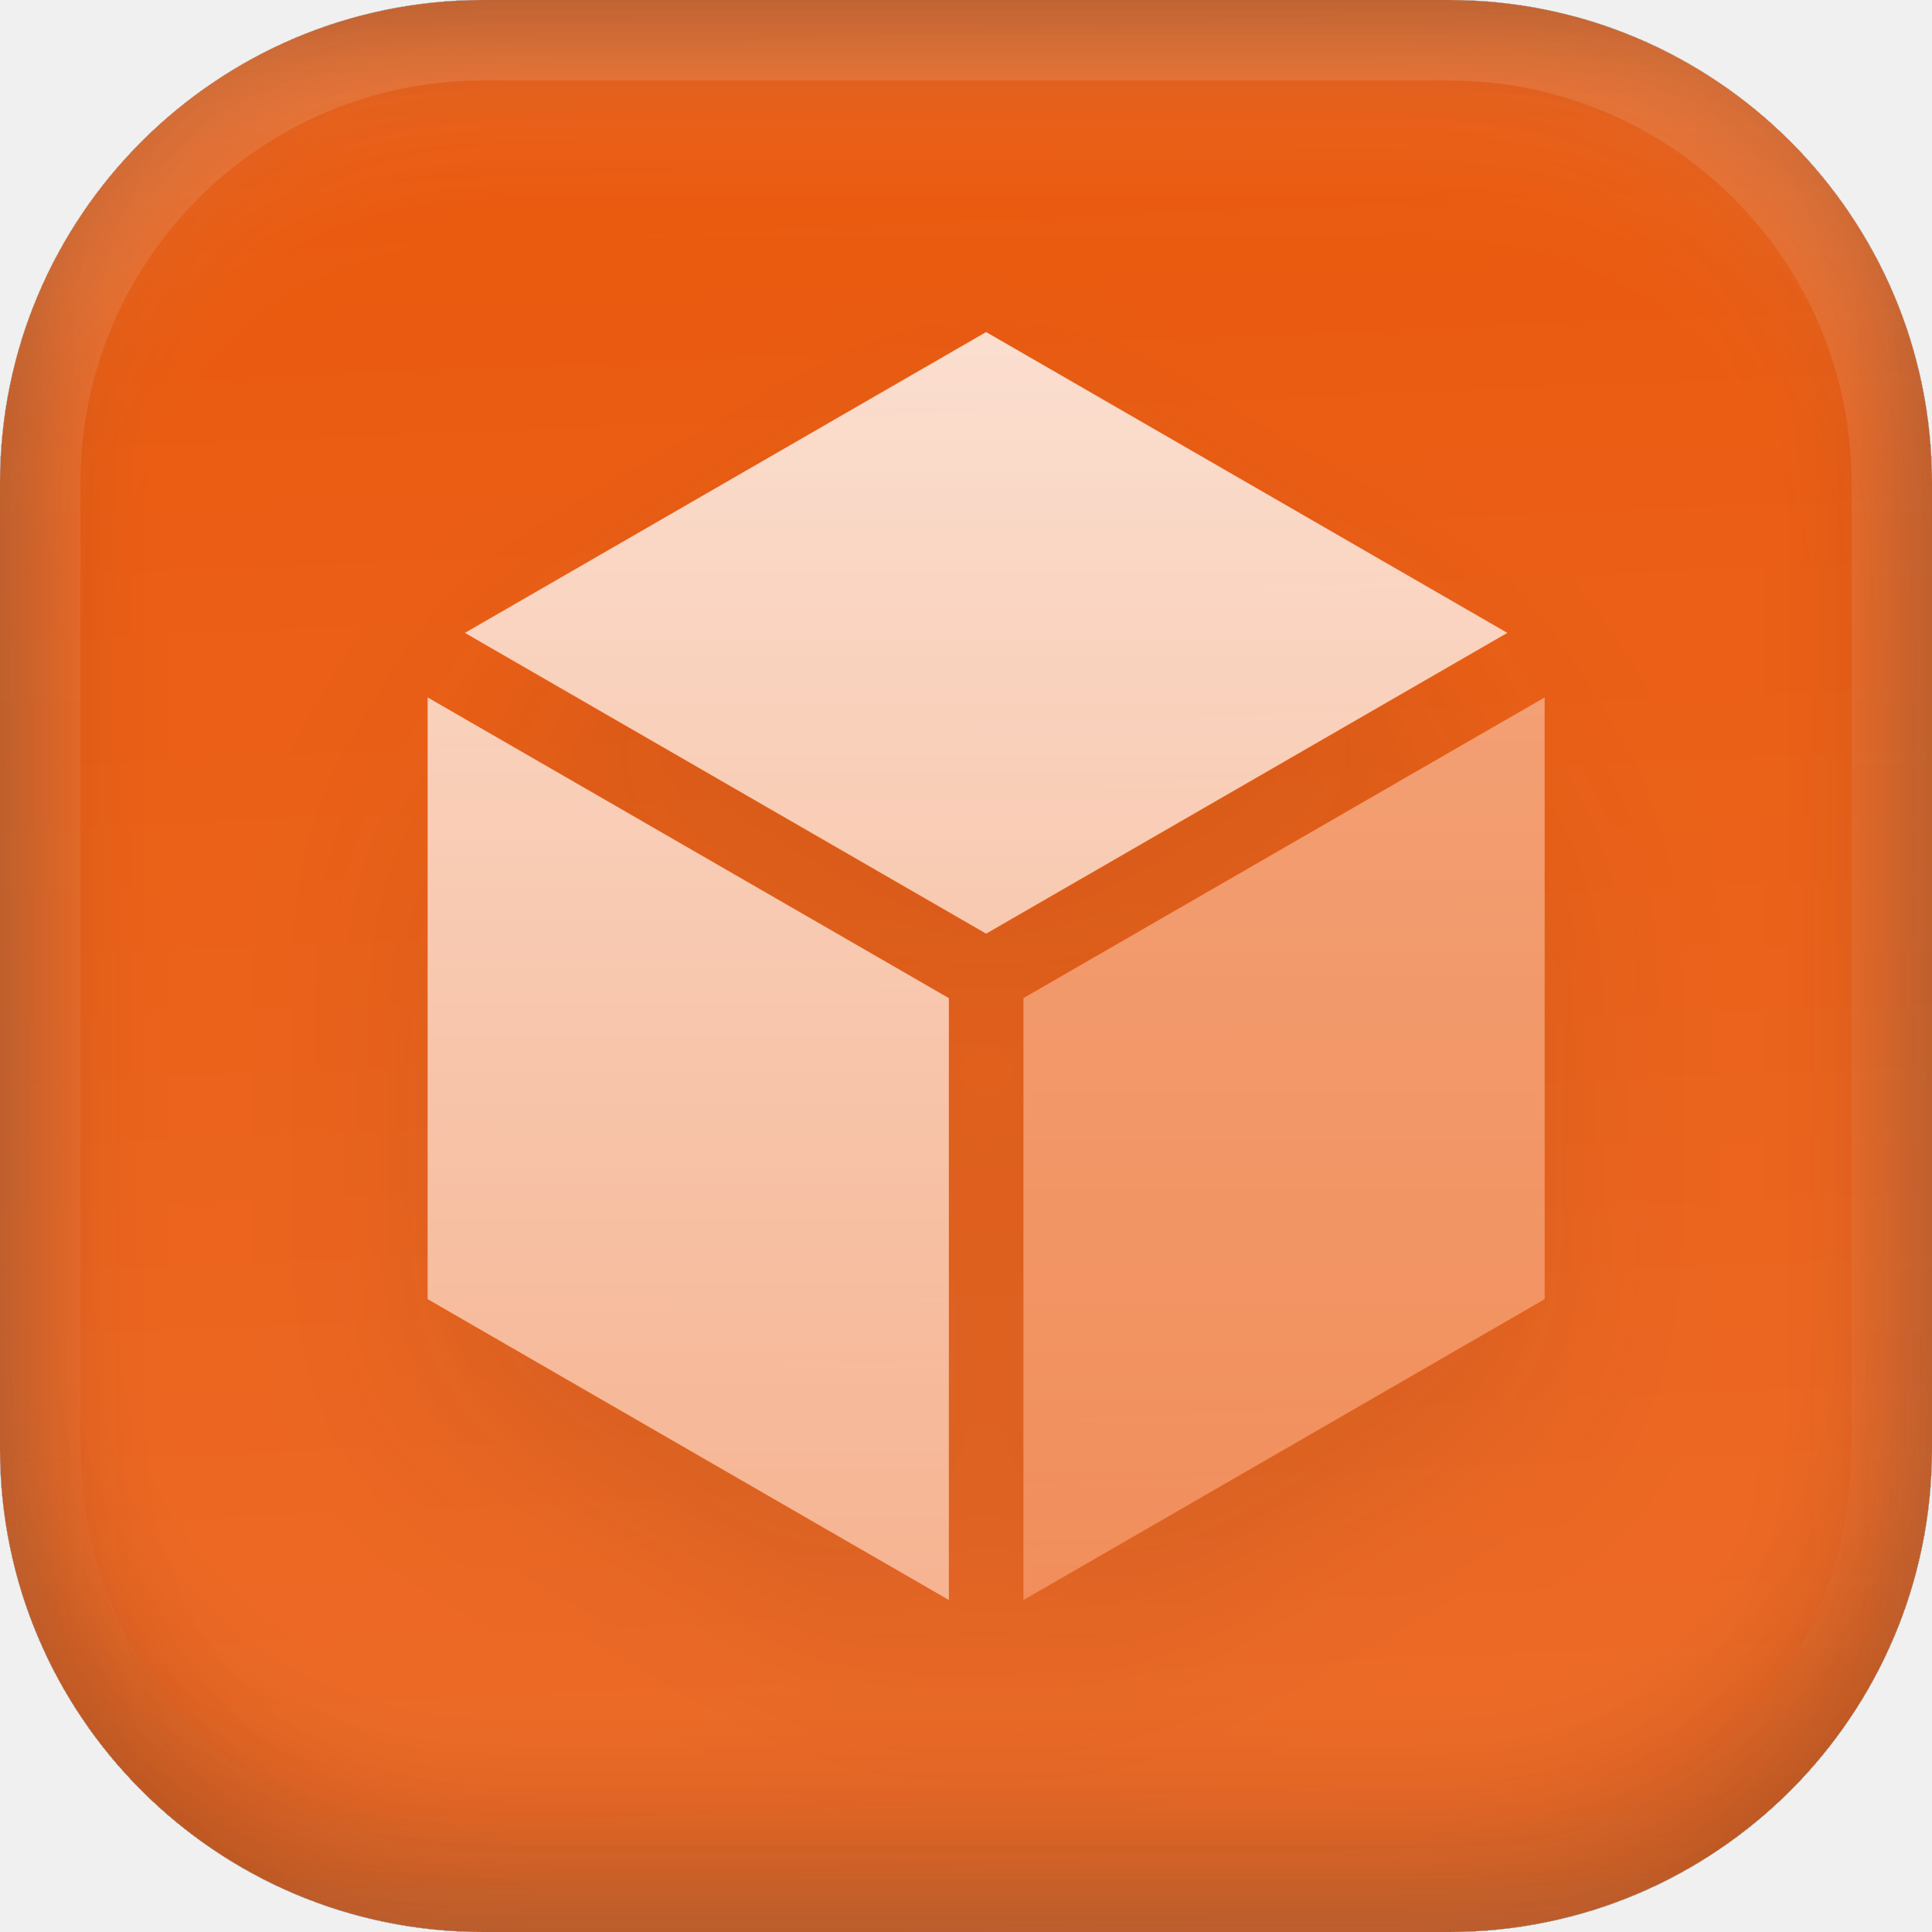
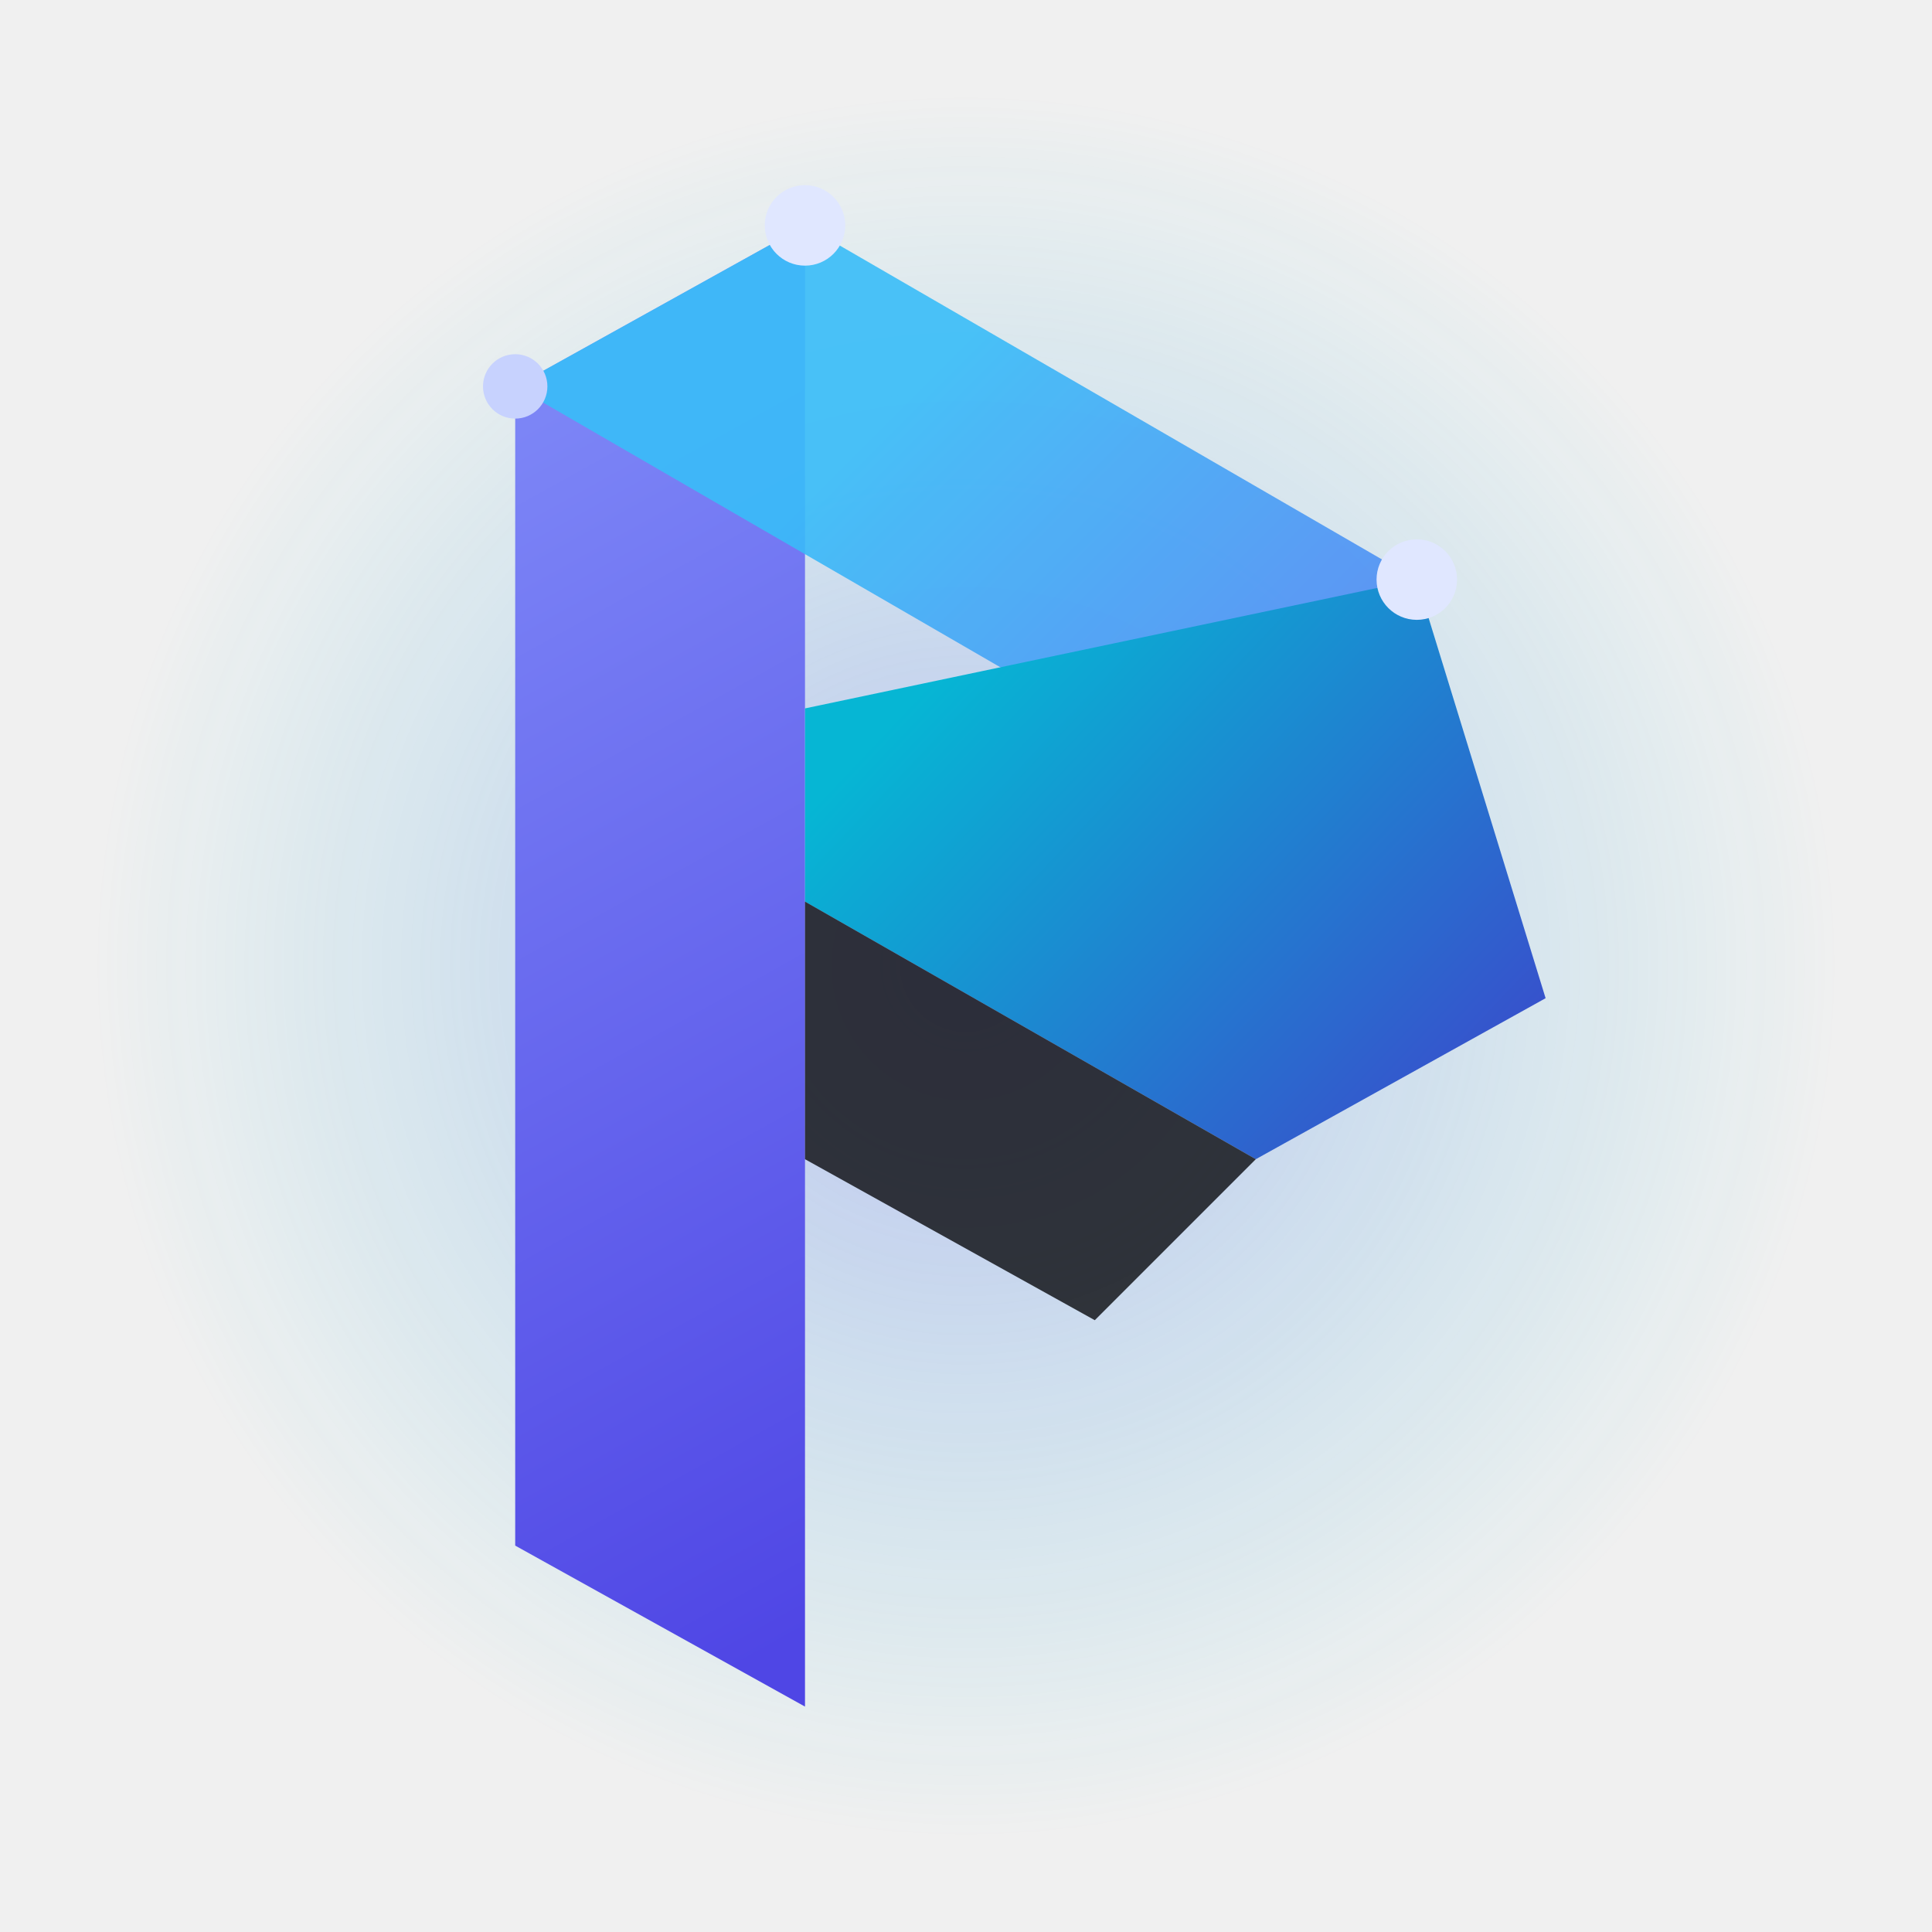
- <svg xmlns="http://www.w3.org/2000/svg" width="48" height="48" viewBox="0 0 48 48" fill="none">
-   <g clip-path="url(#clip0_8_3159)">
-     <g filter="url(#filter0_iii_8_3159)">
-       <mask id="mask0_8_3159" style="mask-type:luminance" maskUnits="userSpaceOnUse" x="0" y="0" width="48" height="48">
-         <path d="M36 0H12C5.373 0 0 5.373 0 12V36C0 42.627 5.373 48 12 48H36C42.627 48 48 42.627 48 36V12C48 5.373 42.627 0 36 0Z" fill="white" />
-       </mask>
-       <g mask="url(#mask0_8_3159)">
-         <path d="M36 0H12C5.373 0 0 5.373 0 12V36C0 42.627 5.373 48 12 48H36C42.627 48 48 42.627 48 36V12C48 5.373 42.627 0 36 0Z" fill="#EA580C" />
-         <path d="M48 0H0V48H48V0Z" fill="url(#paint0_linear_8_3159)" />
-         <g filter="url(#filter1_d_8_3159)">
-           <path d="M24.5 23.195L37.449 15.724L24.5 8.25L11.551 15.724L24.5 23.195Z" fill="url(#paint1_linear_8_3159)" />
-           <path d="M23.574 24.799L10.625 17.328V32.276L23.574 39.75V24.799Z" fill="url(#paint2_linear_8_3159)" />
-           <path opacity="0.5" d="M25.428 24.799V39.75L38.376 32.276V17.328L25.428 24.799Z" fill="url(#paint3_linear_8_3159)" />
-         </g>
-       </g>
-       <path d="M36 1H12C5.925 1 1 5.925 1 12V36C1 42.075 5.925 47 12 47H36C42.075 47 47 42.075 47 36V12C47 5.925 42.075 1 36 1Z" stroke="url(#paint4_linear_8_3159)" stroke-width="2" />
-     </g>
-   </g>
+ <svg xmlns="http://www.w3.org/2000/svg" viewBox="0 0 120 120" width="100%" height="100%" fill="none">
  <defs>
-     <filter id="filter0_iii_8_3159" x="0" y="-3" width="48" height="54" filterUnits="userSpaceOnUse" color-interpolation-filters="sRGB">
-       <feFlood flood-opacity="0" result="BackgroundImageFix" />
-       <feBlend mode="normal" in="SourceGraphic" in2="BackgroundImageFix" result="shape" />
-       <feColorMatrix in="SourceAlpha" type="matrix" values="0 0 0 0 0 0 0 0 0 0 0 0 0 0 0 0 0 0 127 0" result="hardAlpha" />
-       <feOffset dy="-3" />
-       <feGaussianBlur stdDeviation="1.5" />
-       <feComposite in2="hardAlpha" operator="arithmetic" k2="-1" k3="1" />
-       <feColorMatrix type="matrix" values="0 0 0 0 0 0 0 0 0 0 0 0 0 0 0 0 0 0 0.1 0" />
-       <feBlend mode="normal" in2="shape" result="effect1_innerShadow_8_3159" />
-       <feColorMatrix in="SourceAlpha" type="matrix" values="0 0 0 0 0 0 0 0 0 0 0 0 0 0 0 0 0 0 127 0" result="hardAlpha" />
-       <feOffset dy="3" />
-       <feGaussianBlur stdDeviation="1.5" />
-       <feComposite in2="hardAlpha" operator="arithmetic" k2="-1" k3="1" />
-       <feColorMatrix type="matrix" values="0 0 0 0 1 0 0 0 0 1 0 0 0 0 1 0 0 0 0.1 0" />
-       <feBlend mode="normal" in2="effect1_innerShadow_8_3159" result="effect2_innerShadow_8_3159" />
-       <feColorMatrix in="SourceAlpha" type="matrix" values="0 0 0 0 0 0 0 0 0 0 0 0 0 0 0 0 0 0 127 0" result="hardAlpha" />
-       <feOffset />
-       <feGaussianBlur stdDeviation="2" />
-       <feComposite in2="hardAlpha" operator="arithmetic" k2="-1" k3="1" />
-       <feColorMatrix type="matrix" values="0 0 0 0 0 0 0 0 0 0 0 0 0 0 0 0 0 0 0.2 0" />
-       <feBlend mode="normal" in2="effect2_innerShadow_8_3159" result="effect3_innerShadow_8_3159" />
-     </filter>
-     <filter id="filter1_d_8_3159" x="6.125" y="6" width="36.751" height="40.5" filterUnits="userSpaceOnUse" color-interpolation-filters="sRGB">
-       <feFlood flood-opacity="0" result="BackgroundImageFix" />
-       <feColorMatrix in="SourceAlpha" type="matrix" values="0 0 0 0 0 0 0 0 0 0 0 0 0 0 0 0 0 0 127 0" result="hardAlpha" />
-       <feOffset dy="2.25" />
-       <feGaussianBlur stdDeviation="2.25" />
-       <feComposite in2="hardAlpha" operator="out" />
-       <feColorMatrix type="matrix" values="0 0 0 0 0.141 0 0 0 0 0.141 0 0 0 0 0.141 0 0 0 0.1 0" />
-       <feBlend mode="normal" in2="BackgroundImageFix" result="effect1_dropShadow_8_3159" />
-       <feBlend mode="normal" in="SourceGraphic" in2="effect1_dropShadow_8_3159" result="shape" />
-     </filter>
-     <linearGradient id="paint0_linear_8_3159" x1="24" y1="5.36442e-07" x2="26" y2="48" gradientUnits="userSpaceOnUse">
-       <stop stop-color="white" stop-opacity="0" />
-       <stop offset="1" stop-color="white" stop-opacity="0.12" />
+     <radialGradient id="punker-glow" cx="50%" cy="50%" r="50%">
+       <stop offset="0%" stop-color="#6366F1" stop-opacity="0.35" />
+       <stop offset="100%" stop-color="#06B6D4" stop-opacity="0" />
+     </radialGradient>
+     <linearGradient id="facet-left" x1="20" y1="24" x2="60" y2="96" gradientUnits="userSpaceOnUse">
+       <stop offset="0%" stop-color="#818CF8" />
+       <stop offset="100%" stop-color="#4F46E5" />
    </linearGradient>
-     <linearGradient id="paint1_linear_8_3159" x1="24.037" y1="8.25" x2="24.037" y2="39.75" gradientUnits="userSpaceOnUse">
-       <stop stop-color="white" stop-opacity="0.8" />
-       <stop offset="1" stop-color="white" stop-opacity="0.5" />
+     <linearGradient id="facet-top" x1="60" y1="20" x2="100" y2="60" gradientUnits="userSpaceOnUse">
+       <stop offset="0%" stop-color="#38BDF8" />
+       <stop offset="100%" stop-color="#6366F1" />
    </linearGradient>
-     <linearGradient id="paint2_linear_8_3159" x1="24.037" y1="8.25" x2="24.037" y2="39.75" gradientUnits="userSpaceOnUse">
-       <stop stop-color="white" stop-opacity="0.8" />
-       <stop offset="1" stop-color="white" stop-opacity="0.5" />
+     <linearGradient id="facet-loop" x1="60" y1="40" x2="98" y2="76" gradientUnits="userSpaceOnUse">
+       <stop offset="0%" stop-color="#06B6D4" />
+       <stop offset="100%" stop-color="#4338CA" />
    </linearGradient>
-     <linearGradient id="paint3_linear_8_3159" x1="31.902" y1="17.328" x2="31.902" y2="39.75" gradientUnits="userSpaceOnUse">
-       <stop stop-color="white" stop-opacity="0.8" />
-       <stop offset="1" stop-color="white" stop-opacity="0.5" />
-     </linearGradient>
-     <linearGradient id="paint4_linear_8_3159" x1="24" y1="-5.05344e-08" x2="24" y2="48" gradientUnits="userSpaceOnUse">
-       <stop stop-color="white" stop-opacity="0.12" />
-       <stop offset="1" stop-color="white" stop-opacity="0" />
-     </linearGradient>
-     <clipPath id="clip0_8_3159">
-       <rect width="48" height="48" fill="white" />
-     </clipPath>
  </defs>
+   <circle cx="60" cy="60" r="54" fill="url(#punker-glow)" />
+   <polygon points="32,24 50,14 50,106 32,96" fill="url(#facet-left)" />
+   <polygon points="50,14 88,36 70,46 32,24" fill="url(#facet-top)" opacity="0.9" />
+   <polygon points="50,44 88,36 96,62 78,72 50,56" fill="url(#facet-loop)" />
+   <polygon points="50,56 78,72 68,82 50,72" fill="#08090C" opacity="0.8" />
+   <circle cx="88" cy="36" r="2.5" fill="#E0E7FF" />
+   <circle cx="50" cy="14" r="2.5" fill="#E0E7FF" />
+   <circle cx="32" cy="24" r="2" fill="#C7D2FE" />
</svg>
